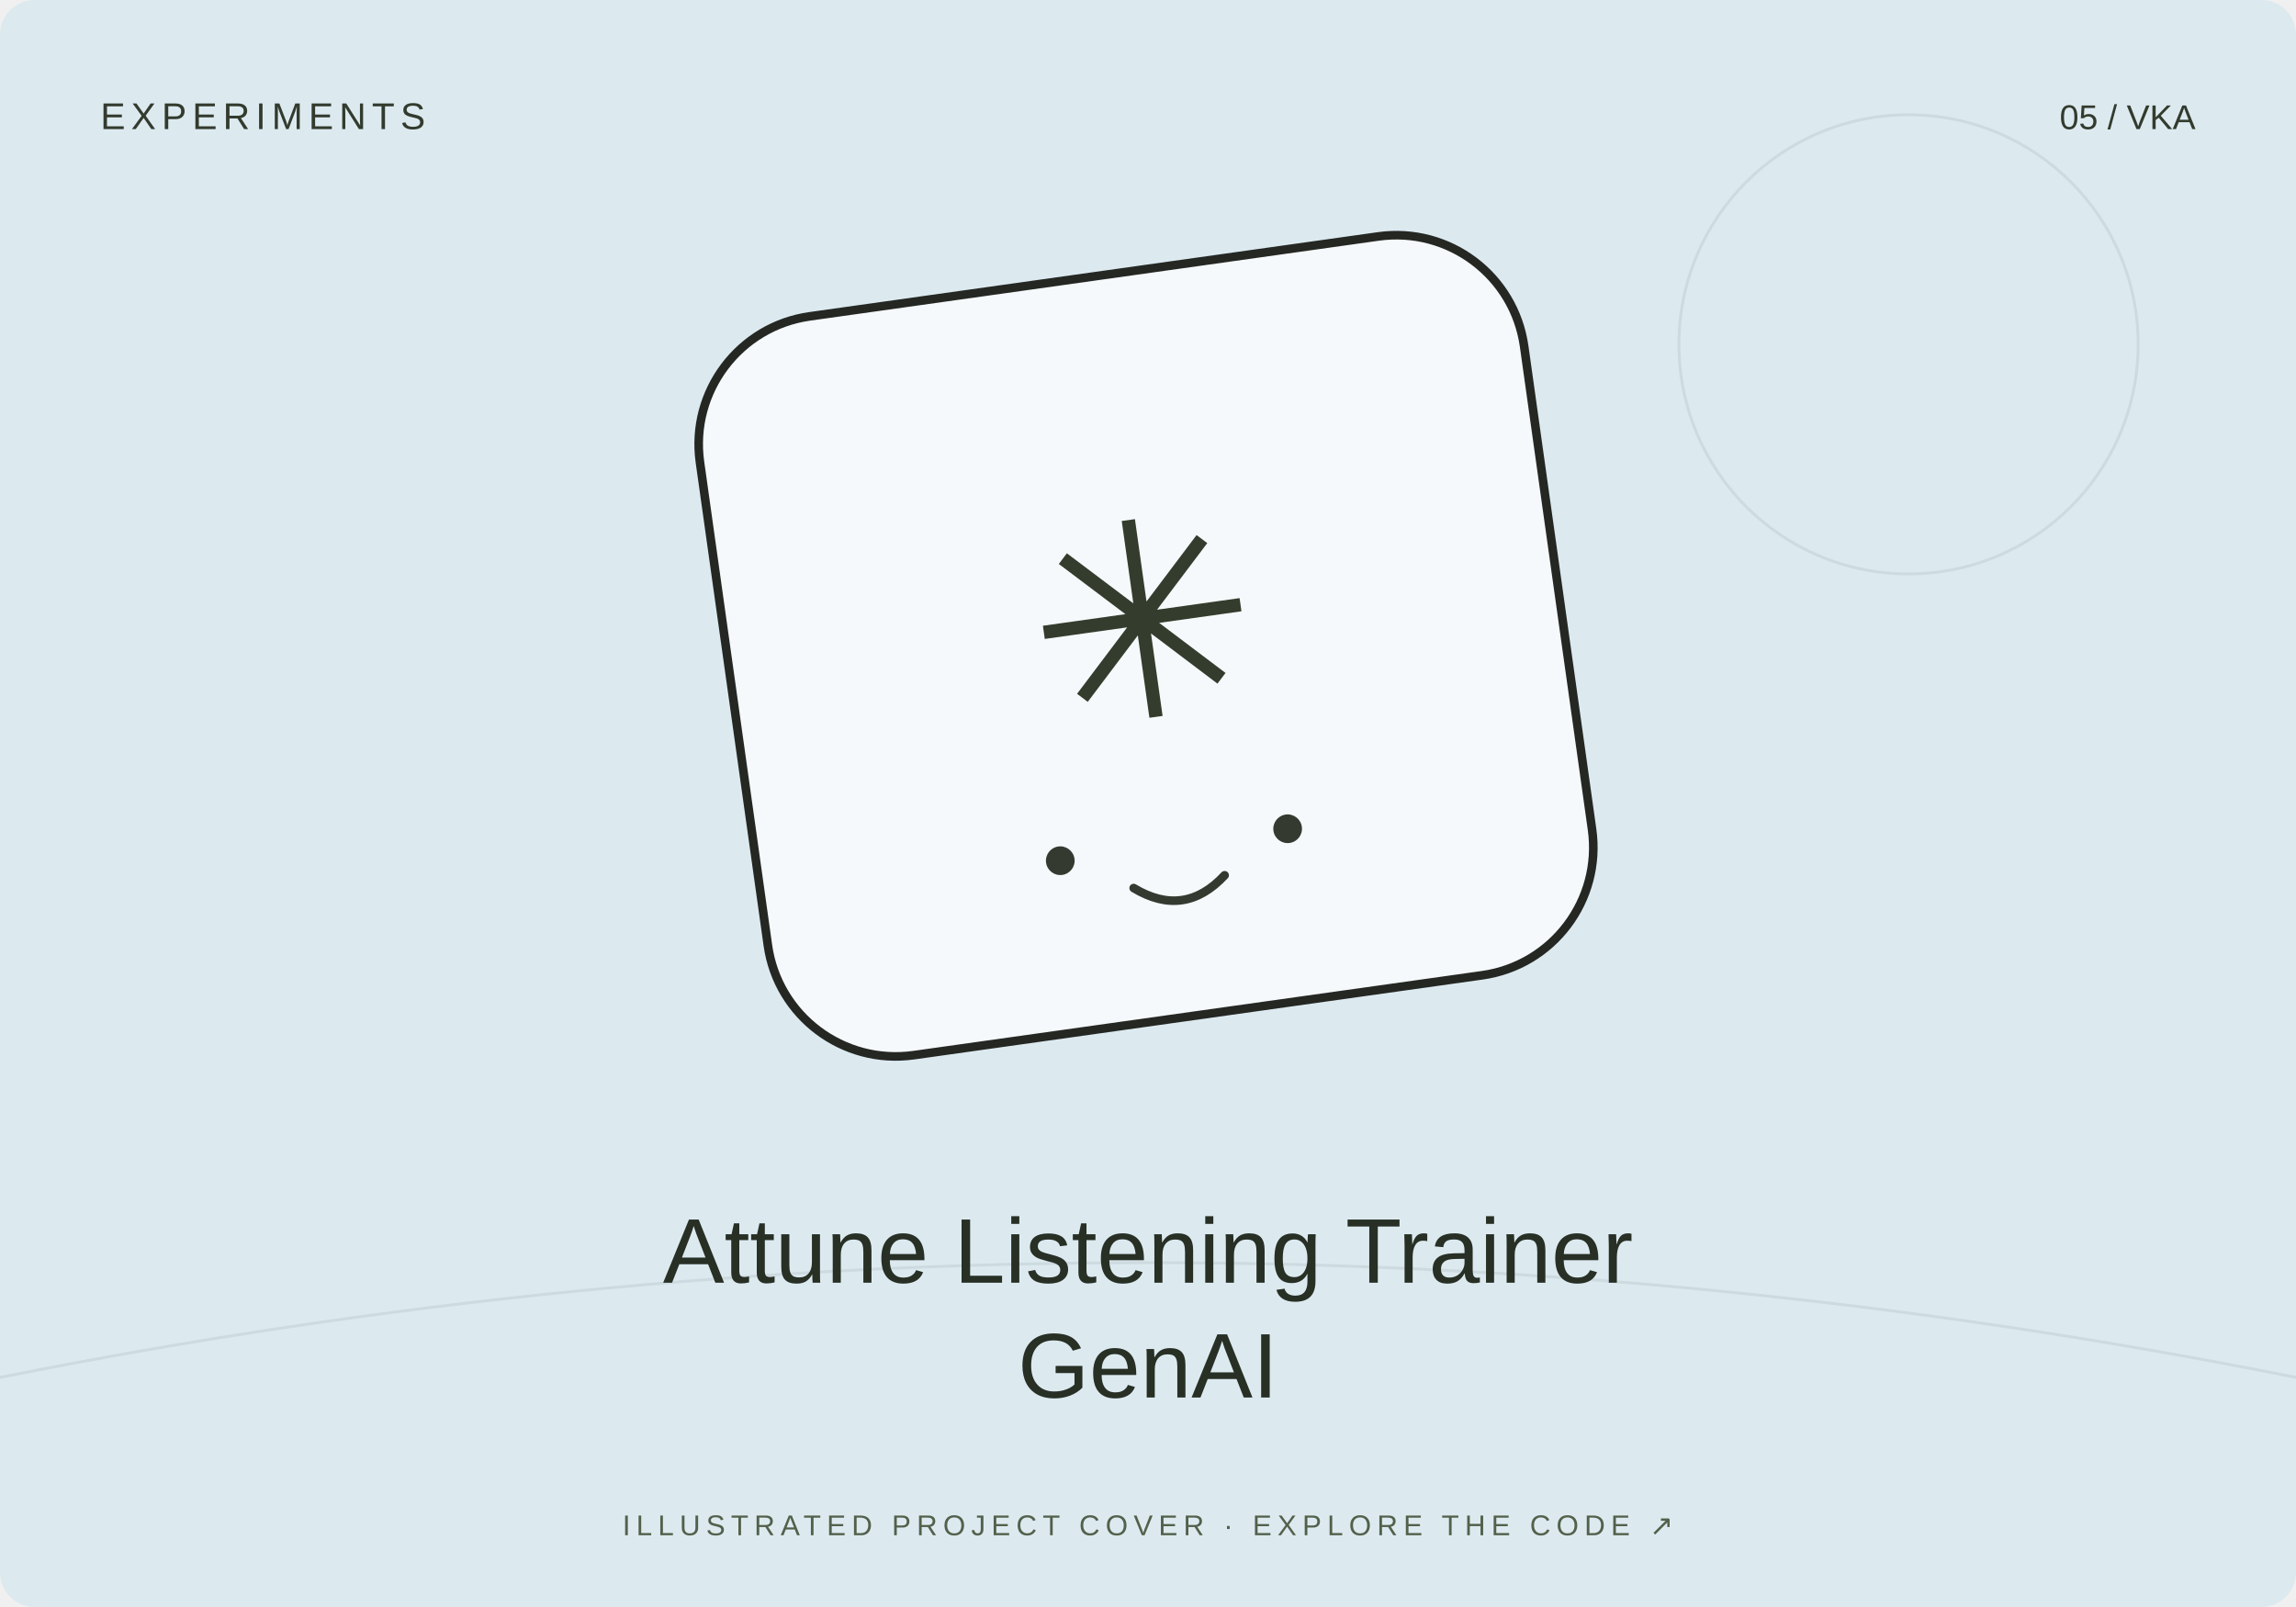
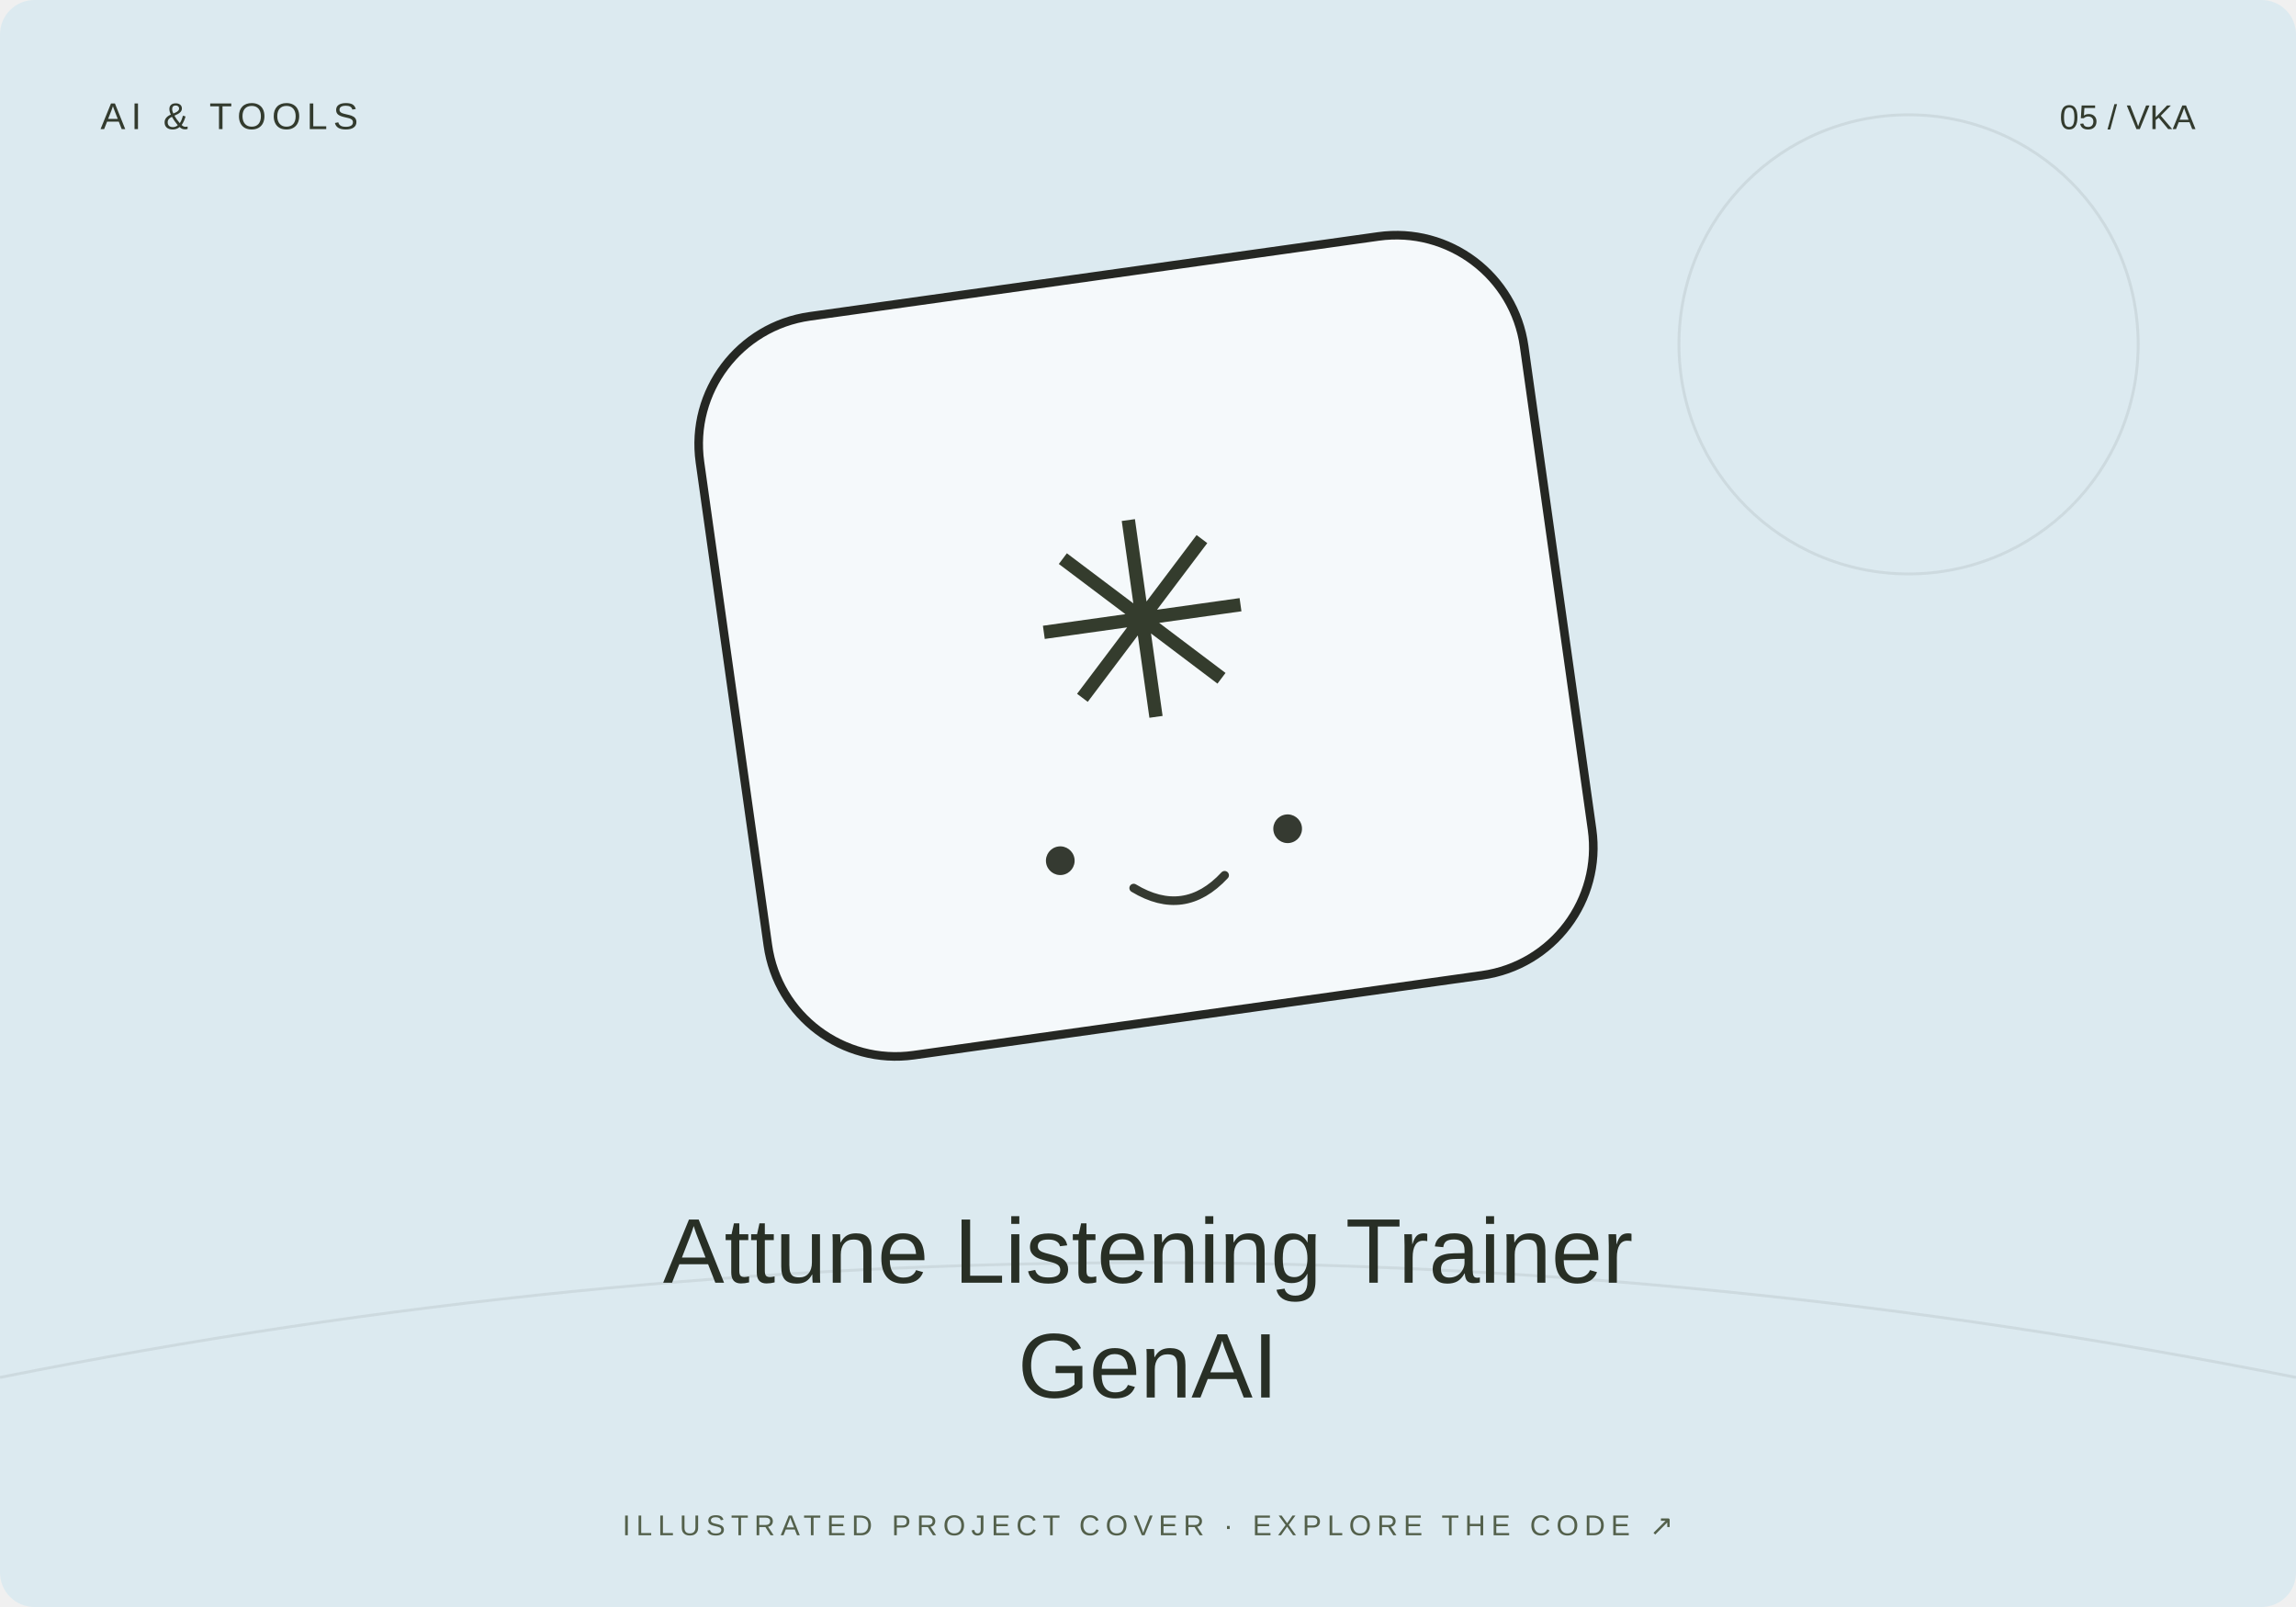
<svg xmlns="http://www.w3.org/2000/svg" width="800" height="560" viewBox="0 0 800 560">
  <rect width="800" height="560" rx="12" fill="#dceaf0" />
  <path d="M0 480Q400 400 800 480" stroke="#20231f" stroke-opacity=".08" fill="none" />
  <circle cx="665" cy="120" r="80" fill="none" stroke="#20231f" stroke-opacity=".08" />
  <g transform="translate(400 230) rotate(-8)">
    <rect x="-145" y="-135" width="290" height="260" rx="45" fill="#fff" fill-opacity=".7" stroke="#252723" stroke-width="3" />
    <text y="20" text-anchor="middle" font-family="Arial,sans-serif" font-size="95" fill="#343c2d">✳</text>
    <circle cx="-40" cy="65" r="5" fill="#353a31" />
    <circle cx="40" cy="65" r="5" fill="#353a31" />
    <path d="M-16 78q16 13 32 0" fill="none" stroke="#353a31" stroke-width="3" stroke-linecap="round" />
  </g>
-   <text x="35" y="45" font-size="13" font-family="Arial,sans-serif" fill="#333b2e" letter-spacing="2">EXPERIMENTS</text>
+   <text x="35" y="45" font-size="13" font-family="Arial,sans-serif" fill="#333b2e" letter-spacing="2">AI &amp; TOOLS</text>
  <text x="765" y="45" text-anchor="end" font-size="12" font-family="Arial,sans-serif" fill="#333b2e">05 / VKA</text>
  <text x="400" y="447" text-anchor="middle" font-family="Arial,sans-serif" font-size="32" fill="#282f25">Attune Listening Trainer</text>
  <text x="400" y="487" text-anchor="middle" font-family="Arial,sans-serif" font-size="32" fill="#282f25">GenAI</text>
  <text x="400" y="535" text-anchor="middle" font-family="Arial,sans-serif" font-size="10" fill="#53604b" letter-spacing="2">ILLUSTRATED PROJECT COVER · EXPLORE THE CODE ↗</text>
</svg>
